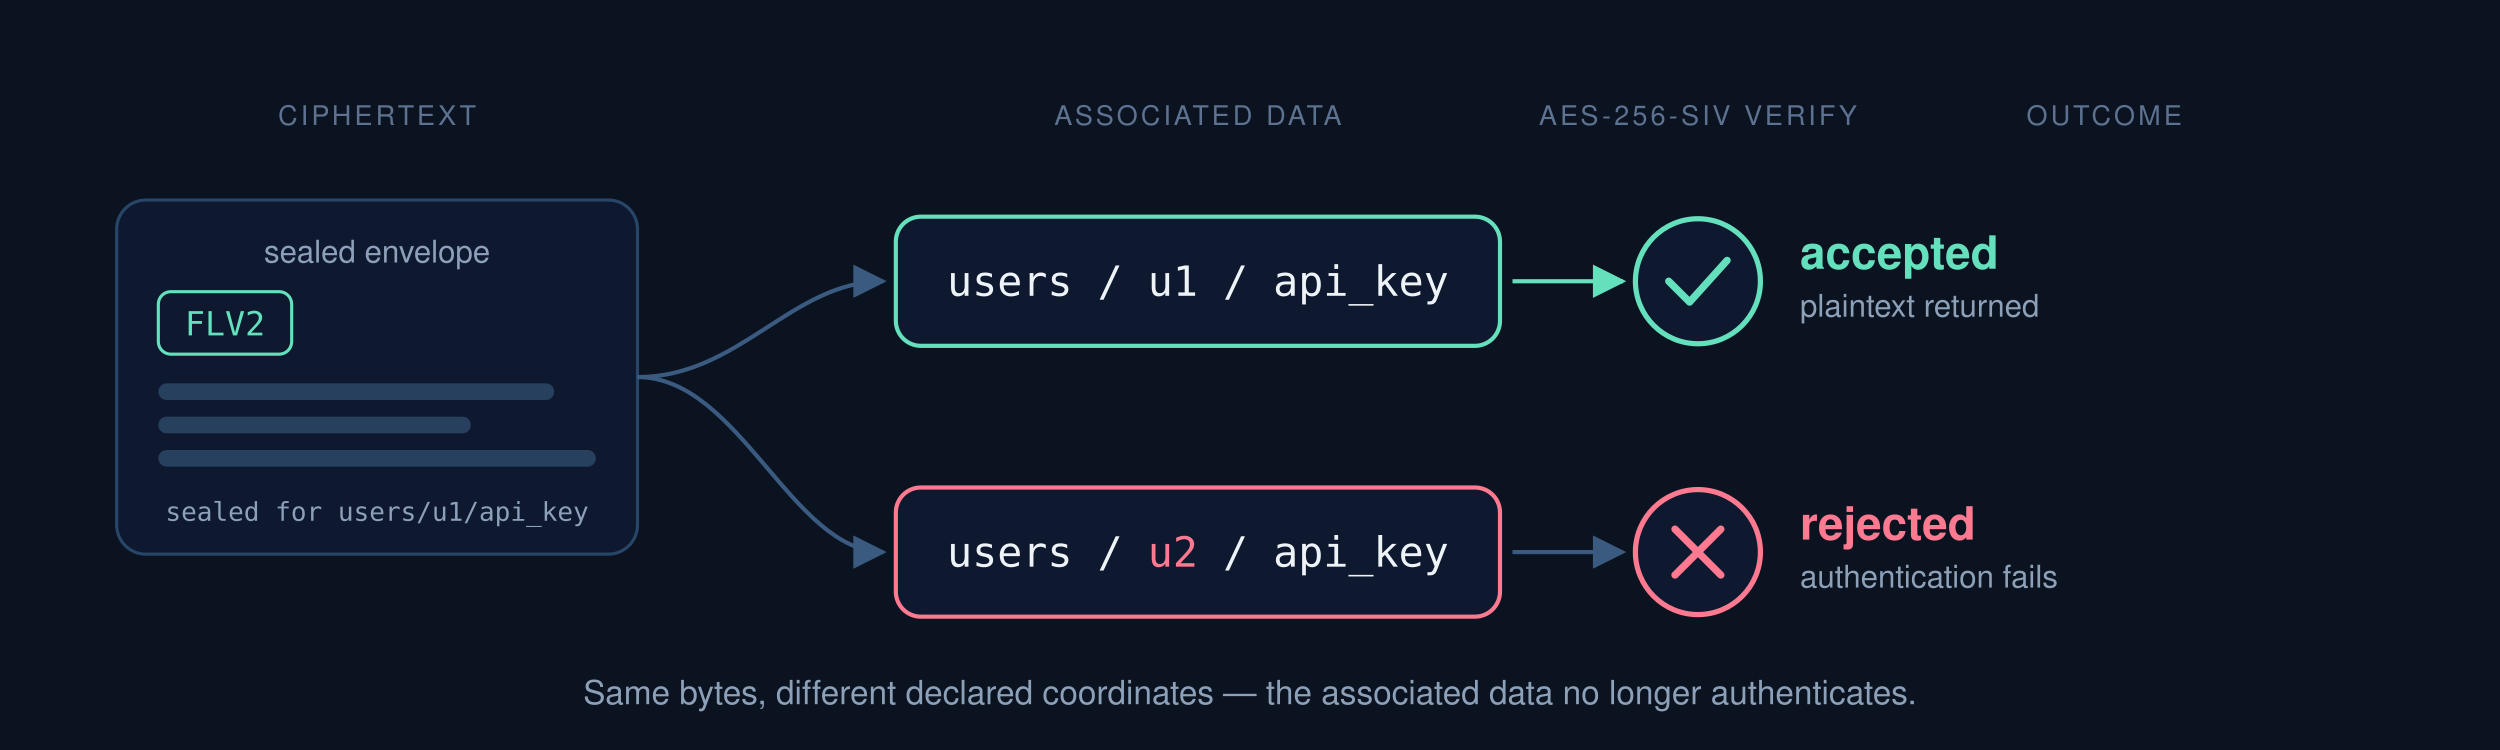
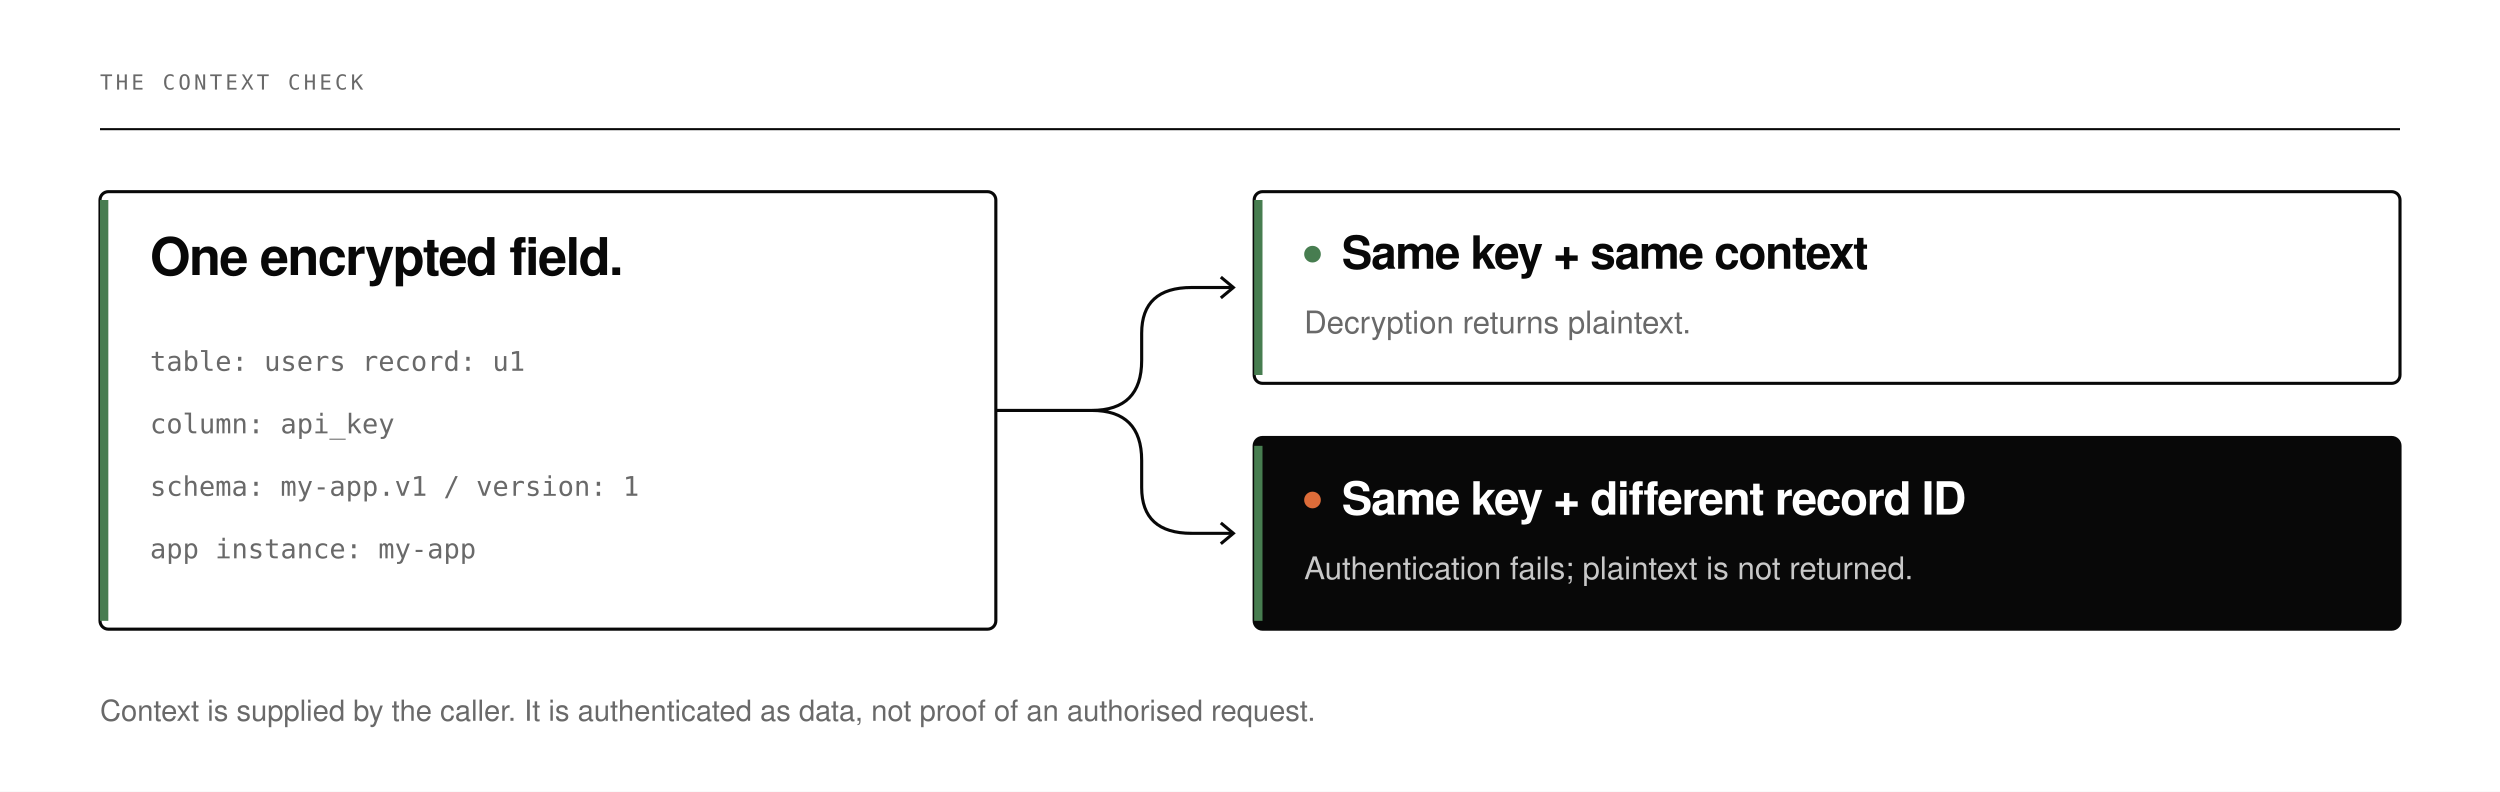
- <svg xmlns="http://www.w3.org/2000/svg" width="1200" height="360" viewBox="0 0 1200 360" role="img" aria-labelledby="fv-bind-title fv-bind-desc">
-   <defs>
-     <marker id="fv-arrow" viewBox="0 0 10 10" refX="9" refY="5" markerWidth="8" markerHeight="8" orient="auto-start-reverse">
-       <path d="M0 0 L10 5 L0 10 z" fill="#3a5a80" />
-     </marker>
-     <marker id="fv-arrow-mint" viewBox="0 0 10 10" refX="9" refY="5" markerWidth="8" markerHeight="8" orient="auto-start-reverse">
-       <path d="M0 0 L10 5 L0 10 z" fill="#65e0bd" />
-     </marker>
-   </defs>
-   <rect width="1200" height="360" fill="#0b1220" />
-   <g font-family="ui-sans-serif, system-ui, -apple-system, 'Segoe UI', Helvetica, Arial, sans-serif" font-size="13" letter-spacing="1.5" fill="#5d7290">
-     <text x="181" y="60" text-anchor="middle">CIPHERTEXT</text>
-     <text x="575" y="60" text-anchor="middle">ASSOCIATED DATA</text>
-     <text x="815" y="60" text-anchor="middle">AES-256-SIV VERIFY</text>
-     <text x="1010" y="60" text-anchor="middle">OUTCOME</text>
+ <svg xmlns="http://www.w3.org/2000/svg" width="1200" height="380" viewBox="0 0 1200 380" role="img" aria-labelledby="title desc">
+   <rect width="1200" height="380" fill="#fff" />
+   <g font-family="Helvetica Neue, Helvetica, Arial, sans-serif" fill="#080808">
+     <text x="48" y="43" font-family="SFMono-Regular, Consolas, monospace" font-size="10" letter-spacing="1.5" fill="#696969">THE CONTEXT CHECK</text>
+     <path d="M48 62H1152" stroke="#080808" />
+     <g stroke="#080808" stroke-width="1.5">
+       <rect x="48" y="92" width="430" height="210" rx="4" fill="#fff" />
+       <rect x="602" y="92" width="550" height="92" rx="4" fill="#fff" />
+       <rect x="602" y="210" width="550" height="92" rx="4" fill="#080808" />
+       <path d="M478 197H524Q548 197 548 173V160Q548 138 572 138H591M524 197Q548 197 548 221V234Q548 256 572 256H591" fill="none" />
+       <path d="m586 133 6 5-6 5m0 108 6 5-6 5" fill="none" />
+     </g>
+     <path d="M50 96V298M604 96V180M604 214V298" stroke="#477d50" stroke-width="4" />
+     <text x="72" y="132" font-size="25" font-weight="700" letter-spacing="-.7">One encrypted field.</text>
+     <g font-family="SFMono-Regular, Consolas, monospace" font-size="13" fill="#696969">
+       <text x="72" y="178">table: users    record: u1</text>
+       <text x="72" y="208">column: api_key</text>
+       <text x="72" y="238">schema: my-app.v1 / version: 1</text>
+       <text x="72" y="268">app instance: my-app</text>
+     </g>
+     <circle cx="630" cy="122" r="4" fill="#477d50" />
+     <text x="644" y="129" font-size="22" font-weight="700" letter-spacing="-.6">Same key + same context</text>
+     <text x="626" y="160" font-size="15" fill="#696969">Decryption returns plaintext.</text>
+     <circle cx="630" cy="240" r="4" fill="#dd6c39" />
+     <text x="644" y="247" font-size="22" font-weight="700" letter-spacing="-.6" fill="#fff">Same key + different record ID</text>
+     <text x="626" y="278" font-size="15" fill="#c8c8c8">Authentication fails; plaintext is not returned.</text>
+     <text x="48" y="346" font-size="14" fill="#696969">Context is supplied by the caller. It is authenticated as data, not proof of an authorised request.</text>
  </g>
-   <rect x="56" y="96" width="250" height="170" rx="14" fill="#0e1930" stroke="#274668" stroke-width="1.5" />
-   <text x="181" y="126" text-anchor="middle" font-family="ui-sans-serif, system-ui, -apple-system, 'Segoe UI', Helvetica, Arial, sans-serif" font-size="15" fill="#8ca0b8">sealed envelope</text>
-   <rect x="76" y="140" width="64" height="30" rx="6" fill="none" stroke="#65e0bd" stroke-width="1.5" />
-   <text x="108" y="161" text-anchor="middle" font-family="ui-monospace, 'SF Mono', Menlo, Consolas, monospace" font-size="16" fill="#65e0bd">FLV2</text>
-   <rect x="76" y="184" width="190" height="8" rx="4" fill="#26405e" />
-   <rect x="76" y="200" width="150" height="8" rx="4" fill="#26405e" />
-   <rect x="76" y="216" width="210" height="8" rx="4" fill="#26405e" />
-   <text x="181" y="250" text-anchor="middle" font-family="ui-monospace, 'SF Mono', Menlo, Consolas, monospace" font-size="12.5" fill="#8ca0b8">sealed for users/u1/api_key</text>
-   <path d="M306 181 C 355 181 380 135 424 135" fill="none" stroke="#3a5a80" stroke-width="2" marker-end="url(#fv-arrow)" />
-   <path d="M306 181 C 355 181 380 265 424 265" fill="none" stroke="#3a5a80" stroke-width="2" marker-end="url(#fv-arrow)" />
-   <g>
-     <rect x="430" y="104" width="290" height="62" rx="12" fill="#0e1930" stroke="#65e0bd" stroke-width="2" />
-     <text x="575" y="142" text-anchor="middle" font-family="ui-monospace, 'SF Mono', Menlo, Consolas, monospace" font-size="20" fill="#eef3f8">users / u1 / api_key</text>
-     <line x1="726" y1="135" x2="779" y2="135" stroke="#65e0bd" stroke-width="2" marker-end="url(#fv-arrow-mint)" />
-     <circle cx="815" cy="135" r="30" fill="#0e1930" stroke="#65e0bd" stroke-width="2.5" />
-     <path d="M801 135 l10 10 l18 -20" fill="none" stroke="#65e0bd" stroke-width="3.5" stroke-linecap="round" stroke-linejoin="round" />
-     <text x="864" y="129" font-family="ui-sans-serif, system-ui, -apple-system, 'Segoe UI', Helvetica, Arial, sans-serif" font-size="22" font-weight="700" fill="#65e0bd">accepted</text>
-     <text x="864" y="152" font-family="ui-sans-serif, system-ui, -apple-system, 'Segoe UI', Helvetica, Arial, sans-serif" font-size="15" fill="#8ca0b8">plaintext returned</text>
-   </g>
-   <g>
-     <rect x="430" y="234" width="290" height="62" rx="12" fill="#0e1930" stroke="#ff7a90" stroke-width="2" />
-     <text x="575" y="272" text-anchor="middle" font-family="ui-monospace, 'SF Mono', Menlo, Consolas, monospace" font-size="20" fill="#eef3f8">users / <tspan fill="#ff7a90">u2</tspan> / api_key</text>
-     <line x1="726" y1="265" x2="779" y2="265" stroke="#3a5a80" stroke-width="2" marker-end="url(#fv-arrow)" />
-     <circle cx="815" cy="265" r="30" fill="#0e1930" stroke="#ff7a90" stroke-width="2.5" />
-     <path d="M804 254 l22 22 M826 254 l-22 22" fill="none" stroke="#ff7a90" stroke-width="3.5" stroke-linecap="round" />
-     <text x="864" y="259" font-family="ui-sans-serif, system-ui, -apple-system, 'Segoe UI', Helvetica, Arial, sans-serif" font-size="22" font-weight="700" fill="#ff7a90">rejected</text>
-     <text x="864" y="282" font-family="ui-sans-serif, system-ui, -apple-system, 'Segoe UI', Helvetica, Arial, sans-serif" font-size="15" fill="#8ca0b8">authentication fails</text>
-   </g>
-   <text x="600" y="338" text-anchor="middle" font-family="ui-sans-serif, system-ui, -apple-system, 'Segoe UI', Helvetica, Arial, sans-serif" font-size="16" fill="#8ca0b8">Same bytes, different declared coordinates — the associated data no longer authenticates.</text>
</svg>
